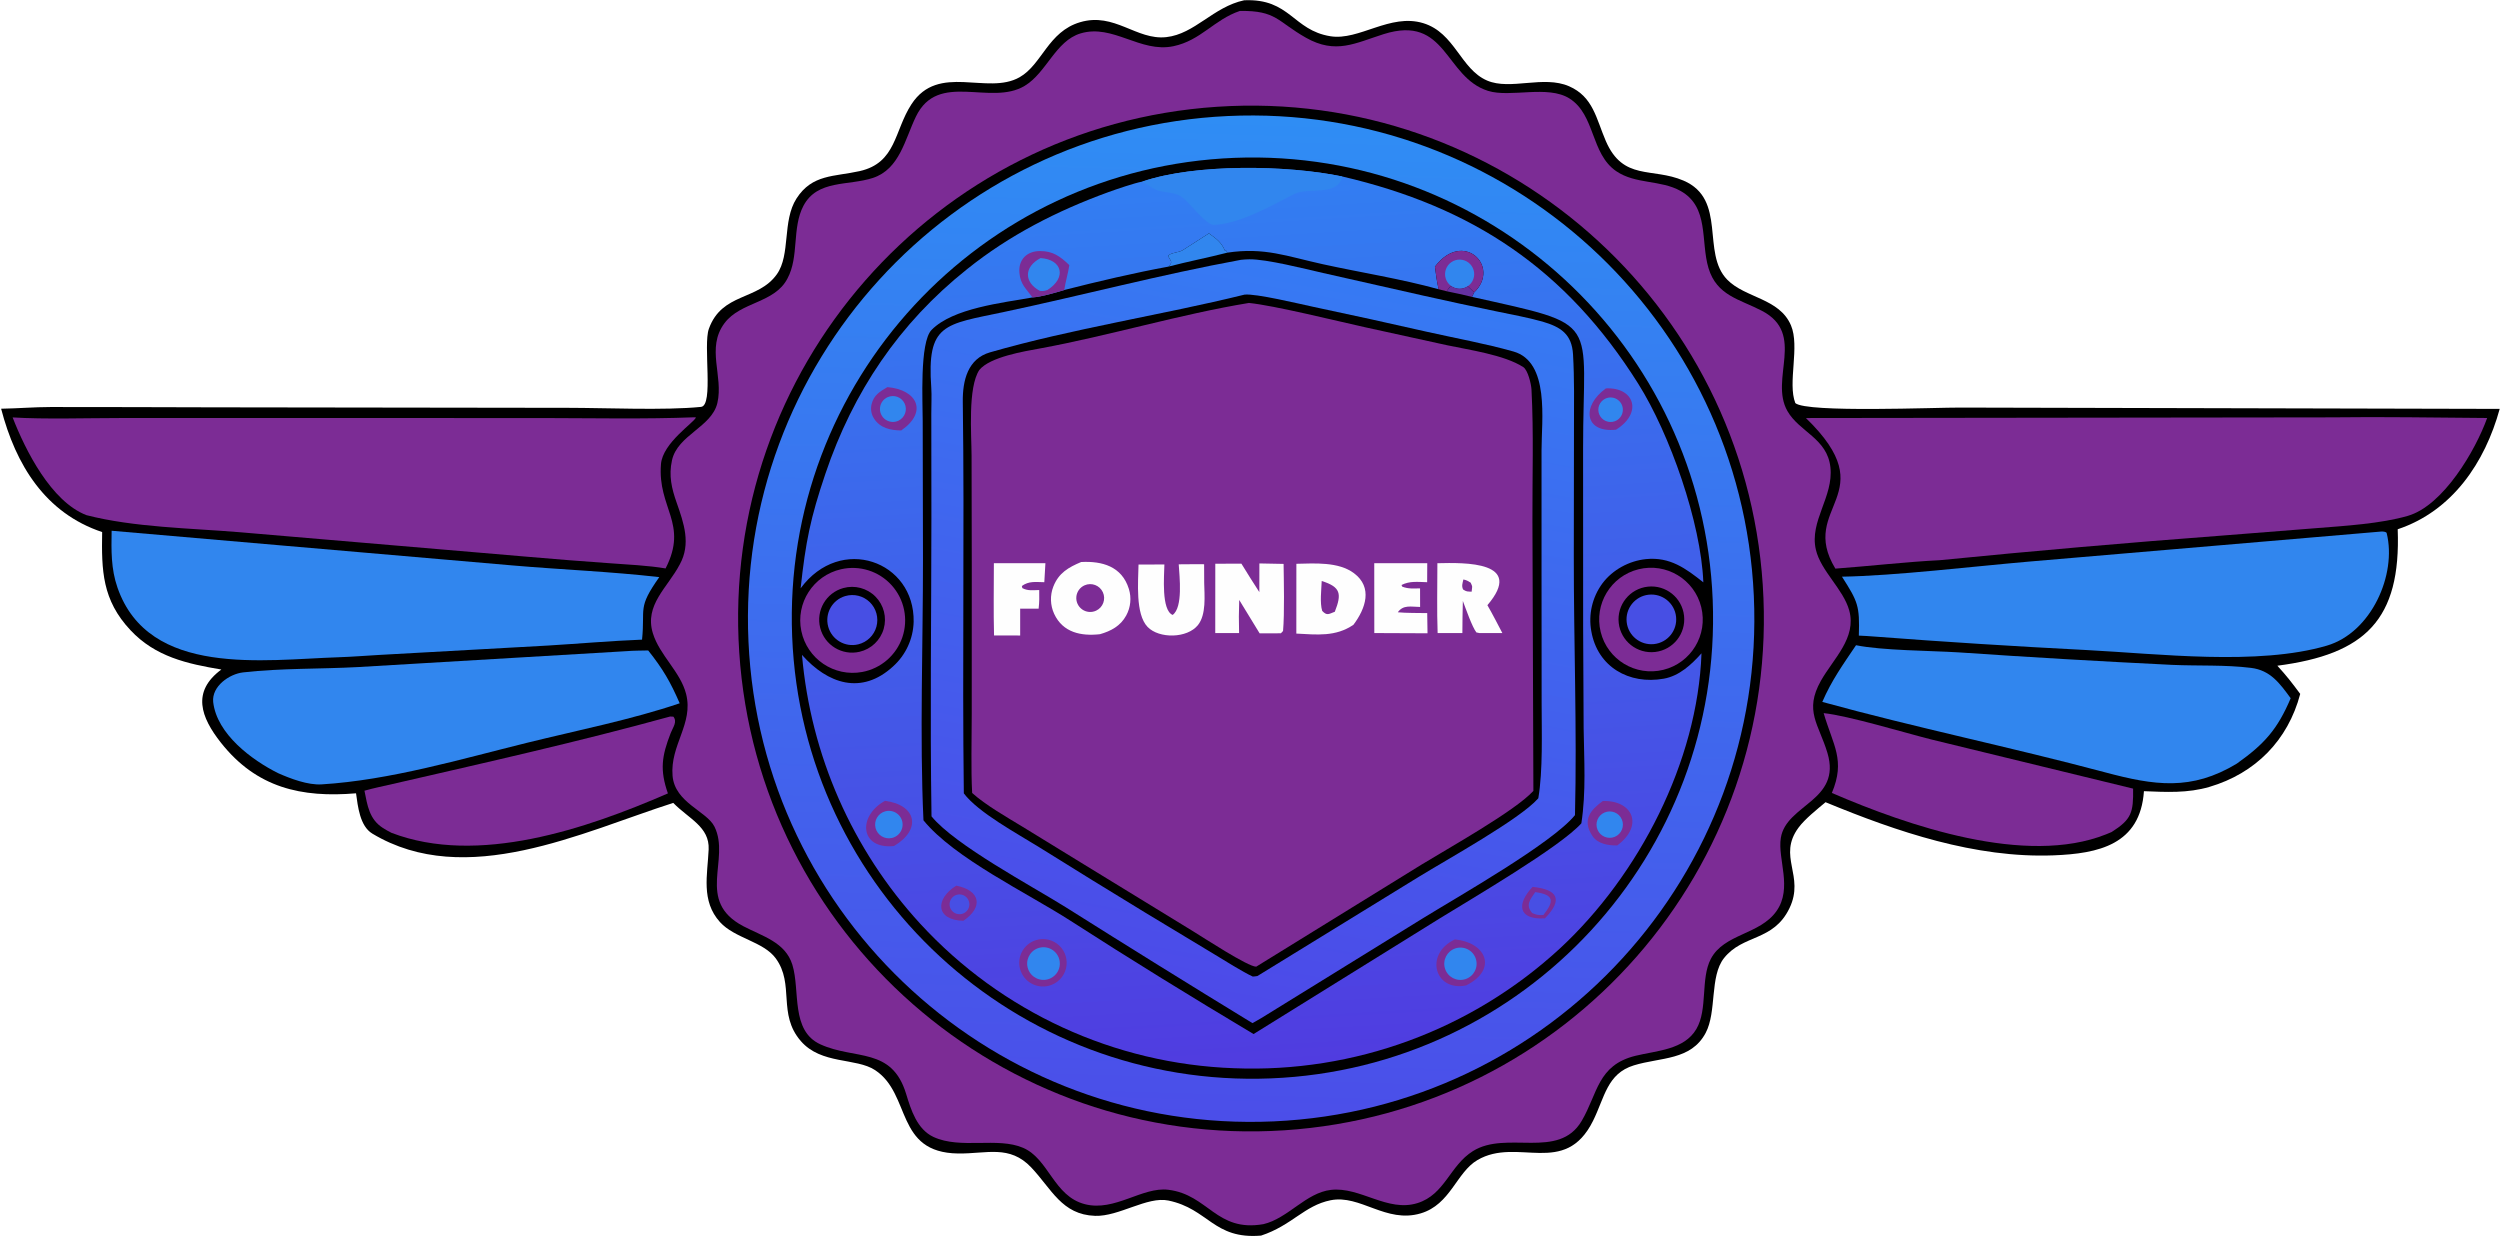
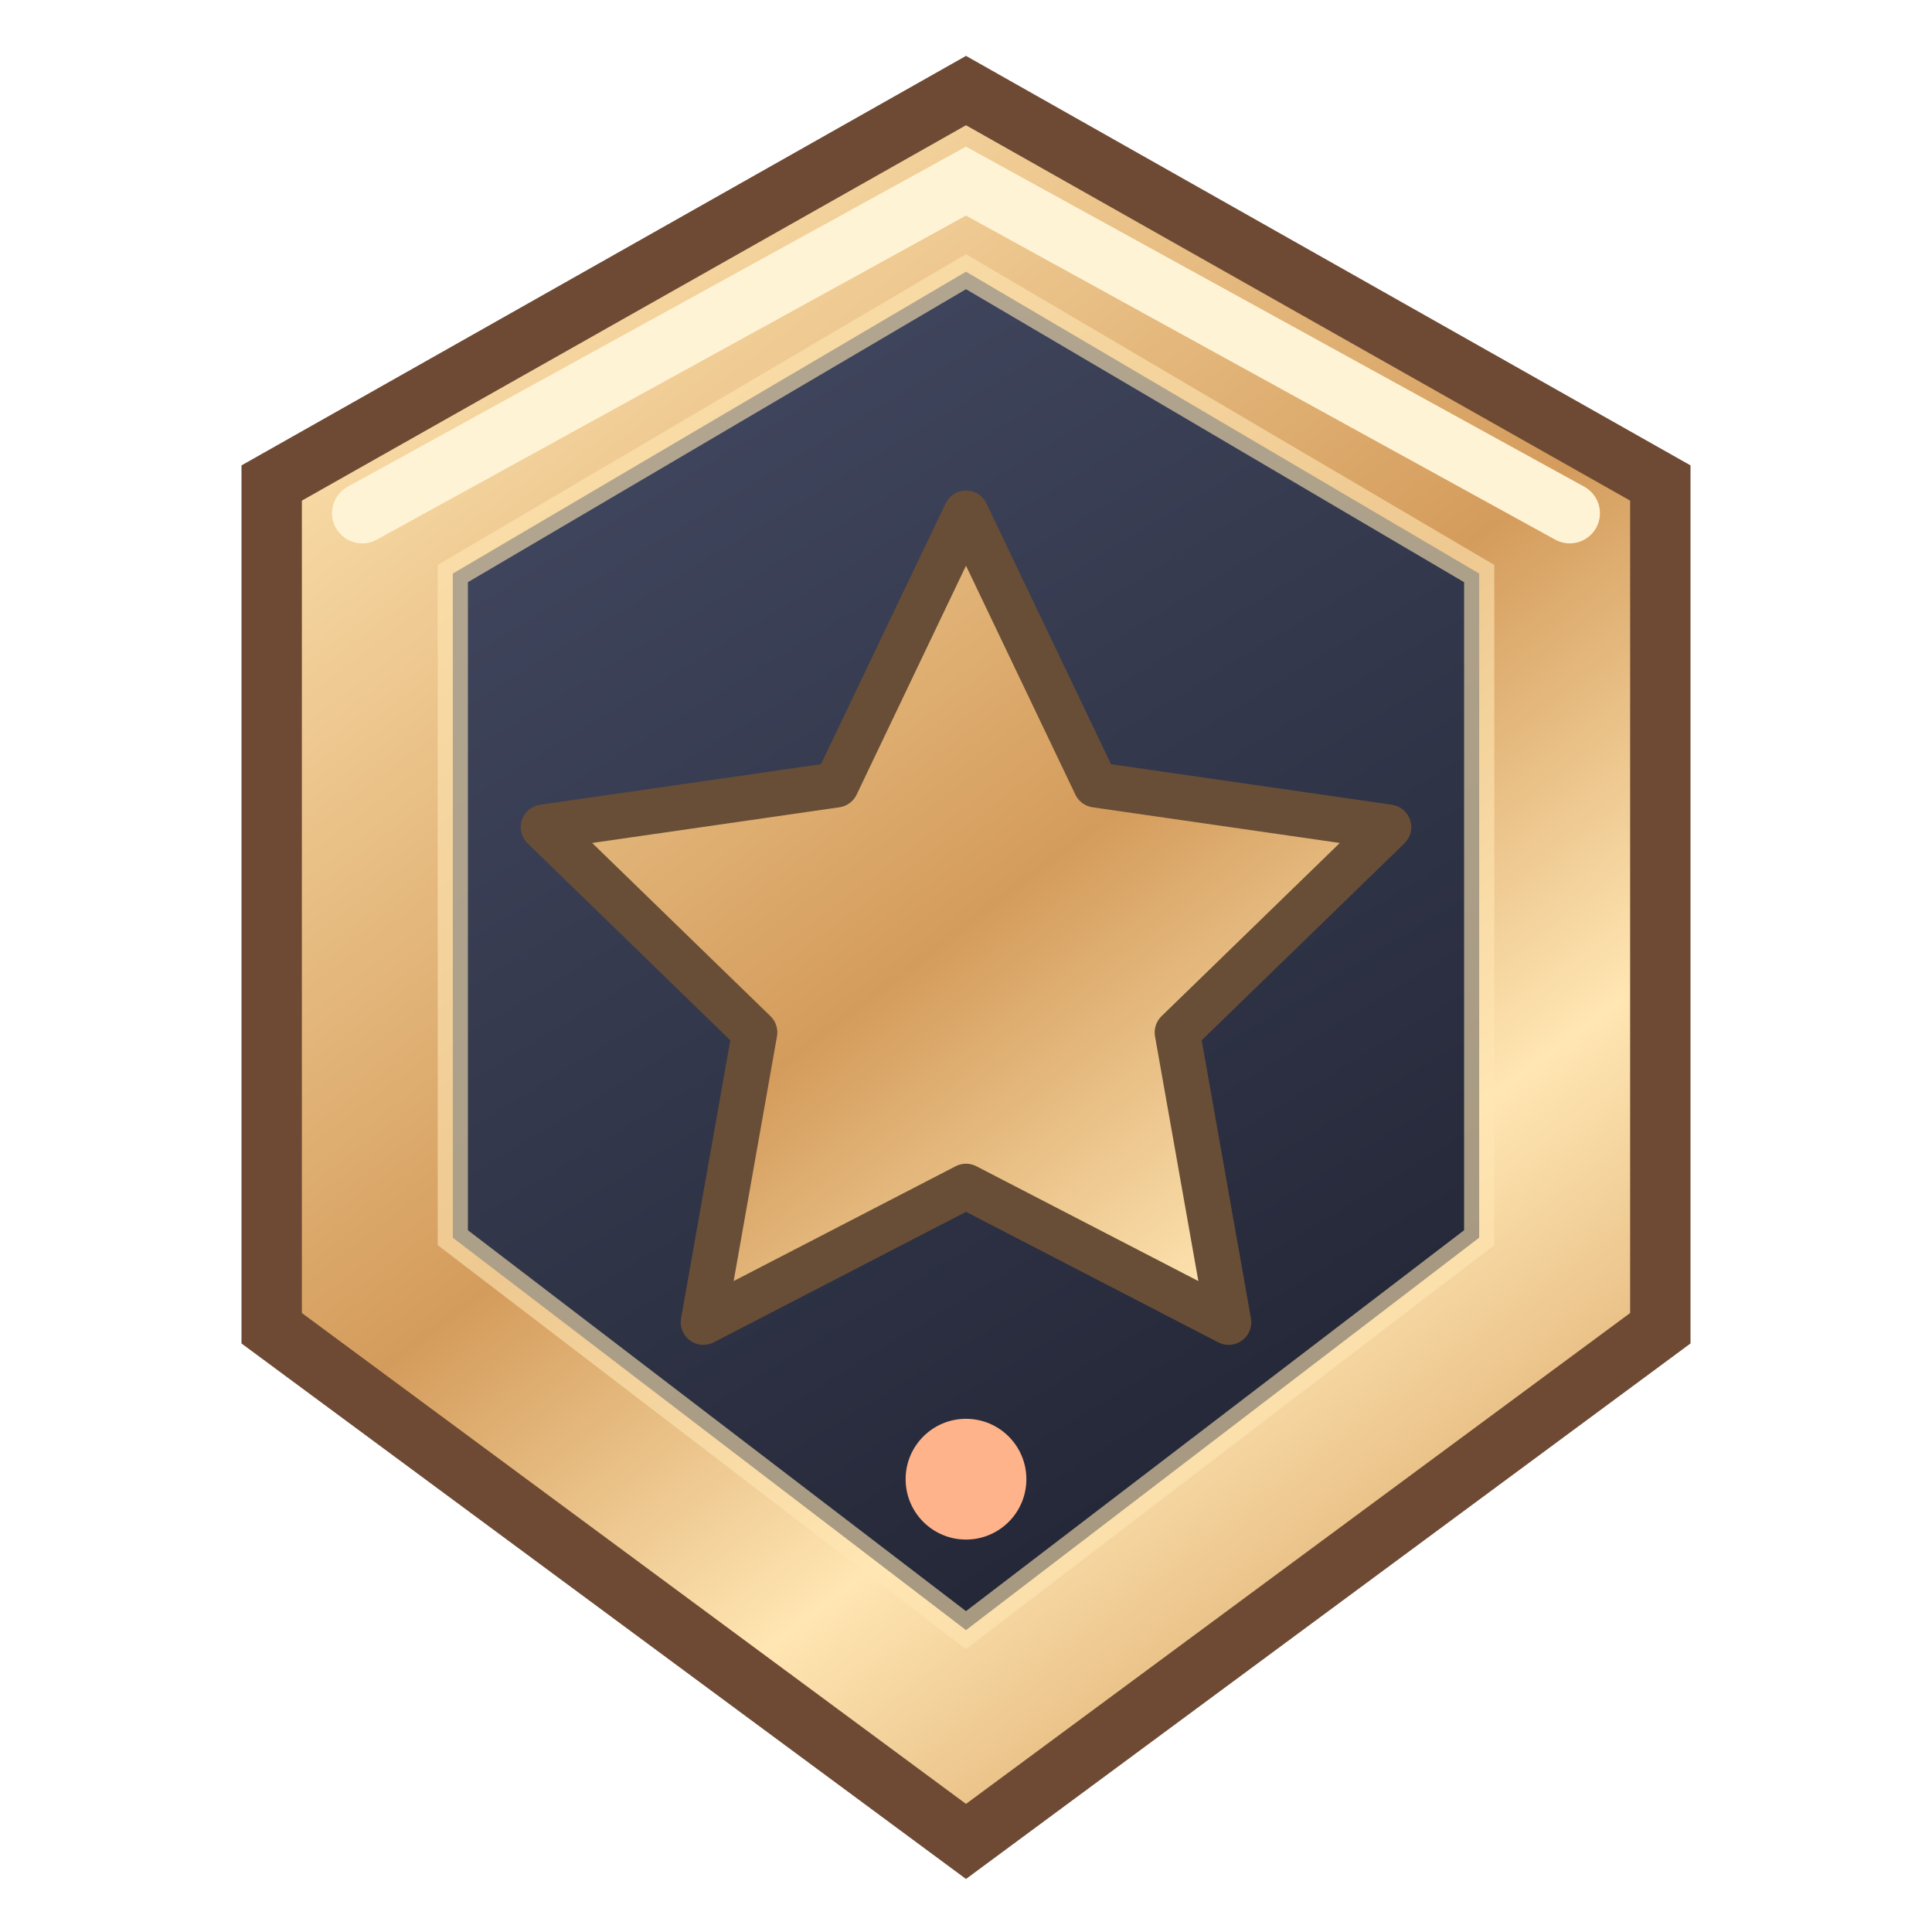
- <svg xmlns="http://www.w3.org/2000/svg" viewBox="47 282 930 460">
-   <path d="M509.828 282.101C526.961 281.352 527.899 293.243 541.941 295.488C552.576 297.189 564.123 286.854 576.441 290.614C588.244 294.217 590.312 307.723 600.209 311.968C608.884 315.689 621.169 309.925 630.699 314.088C639.693 318.016 640.786 326.163 644.348 334.418C650.814 349.405 661.568 344.18 673.236 349.171C689.58 356.163 679.771 376.082 689.547 386.053C696.271 392.911 708.92 392.913 713.236 403.025C716.611 410.934 711.918 424.447 714.857 431.945C718.98 435.629 767.949 433.541 776.287 433.616L976.889 434.107C971.385 454.124 959.221 472.113 938.946 478.884C940.209 512.557 926.892 525.388 894.173 529.649C897.667 533.471 899.598 535.978 902.683 540.136C898.12 557.412 885.994 569.681 868.935 574.713C860.812 577.11 852.87 576.653 844.545 576.32C843.186 596.237 827.611 599.558 810.869 600.192C781.783 601.293 752.679 591.407 726.104 580.421C722.934 583.091 718.472 586.616 716.08 589.842C708.075 600.643 718.523 607.76 712.676 619.863C706.667 632.303 695.401 629.474 688.321 638.426C682.954 645.211 685.698 658.366 681.5 666.26C676.028 676.55 664.716 675.265 654.804 678.311C644.821 681.379 643.968 690.196 639.605 698.966C629.097 720.088 611.505 704.792 596.599 713.549C588.764 718.151 586.607 730.087 575.493 733.379C562.589 737.202 553.02 726.279 541.986 728.495C532.205 730.459 527.585 737.877 516.121 741.644C498.421 743.121 496.596 731.687 481.614 728.594C473.794 726.98 463.22 734.598 454.377 734.296C441.978 733.871 438.224 724.309 430.614 716.284C422.533 707.761 414.091 711.235 403.435 711.099C379.854 710.797 386.123 689.043 372.533 680.088C365.443 675.415 352.509 678.08 344.889 669.258C336.172 659.167 342.662 648.206 335.595 638.53C330.983 632.214 320.293 631.069 314.828 625.011C307.708 617.119 310.2 607.46 310.618 597.978C310.989 589.562 303.229 586.592 297.448 580.678C263.513 591.533 220.28 612.981 185.525 592.114C180.849 589.306 180.134 581.964 179.445 577.111C159.131 578.814 142.47 575.101 129.197 558.3C121.705 548.816 118.202 539.296 129.343 531.062C116.597 528.932 104.818 526.322 95.56 516.458C84.978 505.183 84.754 494.194 85 479.929C63.811 472.852 52.845 454.918 47.419 434.043C53.544 433.946 59.656 433.421 65.881 433.411C85.618 433.378 105.362 433.498 125.1 433.524L258.535 433.712C272.092 433.716 294.265 434.727 307.78 433.363C312.566 432.88 308.498 410.458 310.697 404.32C315.547 390.781 328.994 393.879 335.987 384.031C341.175 376.726 337.932 364.183 343.309 355.825C349.152 346.743 357.306 347.78 366.771 345.659C380.488 342.585 379.611 330.648 386.068 320.77C396.156 305.335 414.284 317.586 426.304 310.722C434.685 305.936 436.859 293.793 448.8 290.259C461.624 286.463 469.743 297.036 480.852 295.814C491.491 294.644 498.298 284.573 509.828 282.101Z" />
-   <path fill="#7C2C95" d="M508.237 286.068C521.892 285.883 522.072 289.965 532.842 296.046C543.905 302.293 551.124 298.047 561.702 294.701C585.22 287.264 584.341 310.703 600.551 315.802C608.831 318.406 622.783 313.54 630.842 318.632C640.511 324.743 638.674 339.16 648.255 345.689C655.431 350.578 664.713 348.873 672.156 353.025C682.889 359.011 679.567 371.727 682.553 381.711C685.64 392.028 694.171 393.298 702.46 397.634C718.9 406.234 705.118 423.018 711.928 434.921C716.37 442.685 726.744 445.08 727.912 455.815C729.114 466.865 720.021 475.874 722.509 486.495C724.37 494.44 732.727 501.154 734.915 509.092C737.732 519.31 729.015 527.015 724.377 535.251C718.044 546.498 723.603 551.37 726.807 562.091C732.152 579.97 711.488 581.166 709.47 593.7C708.194 601.626 713.926 612.319 707.85 620.937C701.634 629.753 688.362 629.297 683.434 638.697C679.547 646.11 682.371 657.409 678.056 664.787C673.51 672.561 663.272 672.819 655.381 674.762C641.251 678.242 641.373 688.833 635.371 699.004C626.787 713.551 607.454 702.364 594.906 710.224C586.284 715.624 584.529 726.36 574.289 729.556C563.136 733.037 553.002 723.395 542.114 724.636C532.813 725.695 526.12 735.241 516.997 737.384C499.405 740.442 496.523 726.401 481.592 724.594C471.896 723.42 461.71 732.802 450.61 729.964C438.979 726.99 437.175 713.15 427.616 708.999C418.115 704.872 404.304 709.611 394.259 704.946C388.127 702.098 385.857 694.788 384.08 688.932C378.759 671.396 365.095 676.373 352.206 670.506C341.024 665.415 344.743 650.499 341.755 640.872C339.146 632.464 330.562 630.26 323.487 626.533C305.658 617.14 318.829 601.786 312.788 589.525C309.933 583.729 298.021 580.633 297.192 570.588C296.246 559.122 305.035 551.236 302.237 540.187C300.132 531.874 292.396 525.823 289.861 517.552C286.643 507.052 295.399 500.511 299.862 491.99C304.102 484.319 301.405 476.65 298.719 469.007C296.862 463.72 295.708 458.984 296.981 453.221C299.065 443.782 311.759 440.89 313.863 431.907C316.211 421.885 309.571 411.525 316.514 402.22C322.524 394.167 335.188 394.871 339.953 385.565C344.319 377.459 341.555 366.804 345.864 358.593C351.029 348.751 362.56 351.2 371.712 348.191C381.658 344.922 383.616 333.843 387.728 325.358C396.01 308.268 415.429 321.643 428.223 313.911C436.324 309.014 439.66 297.224 448.973 294.426C461.016 290.809 471.158 301.765 483.498 299.192C493.734 297.057 498.632 289.305 508.237 286.068Z" />
-   <path d="M499.743 321.719C604.929 314.742 695.838 394.394 702.747 499.584C709.656 604.774 629.946 695.632 524.751 702.474C419.652 709.309 328.894 629.687 321.992 524.592C315.089 419.497 394.652 328.689 499.743 321.719Z" />
+ <svg xmlns="http://www.w3.org/2000/svg" viewBox="0 0 64 64" fill="none">
  <defs>
-     <linearGradient id="gradient_0" gradientUnits="userSpaceOnUse" x1="506.587" y1="698.12" x2="517.549" y2="325.766">
-       <stop offset="0" stop-color="#4B4EE9" />
-       <stop offset="1" stop-color="#2F8DF4" />
+     <linearGradient id="metal" x1="12" y1="8" x2="50" y2="58" gradientUnits="userSpaceOnUse">
+       <stop stop-color="#ffe6b3" />
+       <stop offset=".48" stop-color="#d49c5c" />
+       <stop offset=".72" stop-color="#ffe6b3" />
+       <stop offset="1" stop-color="#d49c5c" />
+     </linearGradient>
+     <linearGradient id="enamel" x1="20" y1="12" x2="45" y2="53" gradientUnits="userSpaceOnUse">
+       <stop stop-color="#41475f" />
+       <stop offset="1" stop-color="#202332" />
    </linearGradient>
  </defs>
-   <path fill="url(#gradient_0)" d="M503.752 325.164C607.091 320.371 694.724 400.309 699.422 503.652C704.119 606.995 624.099 694.554 520.752 699.156C417.54 703.751 330.121 623.859 325.43 520.652C320.738 417.445 400.549 329.951 503.752 325.164Z" />
-   <path d="M506.234 340.719C600.763 337.037 680.393 410.656 684.125 505.184C687.857 599.712 614.279 679.38 519.753 683.162C425.157 686.946 345.416 613.302 341.682 518.704C337.947 424.105 411.633 344.404 506.234 340.719Z" />
-   <defs>
-     <linearGradient id="gradient_1" gradientUnits="userSpaceOnUse" x1="522.82" y1="678.072" x2="502.813" y2="348.132">
-       <stop offset="0" stop-color="#503CE0" />
-       <stop offset="1" stop-color="#327EF2" />
-     </linearGradient>
-   </defs>
-   <path fill="url(#gradient_1)" d="M471.903 349.562C491.642 342.804 525.813 343.392 546.301 347.646C594.784 358.931 629.605 382.082 656.422 424.745C668.219 443.513 679.78 476.488 680.64 498.633C674.162 493.497 668.257 489.082 659.305 489.989C653.053 490.623 646.906 493.942 643.117 498.996C639.333 504.109 637.831 510.559 638.966 516.817C641.276 530.098 653.006 536.785 665.958 534.464C671.706 533.434 676.189 529.256 679.959 525.026C678.523 565.254 656.749 607.449 627.451 634.682C594.529 665.098 550.866 681.179 506.08 679.38C461.541 677.799 419.493 658.442 389.33 625.634C364.038 598.061 348.571 562.9 345.339 525.624C354.871 536.365 367.471 540.7 379.227 529.902C383.947 525.651 386.713 519.648 386.879 513.298C387.282 490.708 359.695 480.691 344.833 500.857C346.725 483.405 348.468 474.762 354.043 458.247C364.324 427.788 381.488 402.253 406.707 382.165C422.546 369.428 440.313 360.399 459.392 353.445C462.034 352.482 469.197 350.025 471.903 349.562Z" />
-   <path fill="#3186EE" d="M471.903 349.562C491.642 342.804 525.813 343.392 546.301 347.646C544.677 355.215 533.615 351.599 528.701 354.058C520.347 358.237 508.492 365.293 498.517 365.641C495.516 365.745 489.032 356.584 486.309 355.044C483.952 353.443 479.049 353.656 476.797 352.479C475.952 352.037 472.783 350.115 471.903 349.562Z" />
-   <path d="M496.715 368.816C499.574 370.907 501.267 371.997 502.691 375.268L503.233 375.291L503.552 375.994C517.361 373.901 525.753 377.358 539.068 380.284C553.359 383.424 568.08 385.704 582.187 389.604C581.484 386.779 581.179 384.086 580.798 381.211C591.203 367.309 605.426 381.139 595.396 390.764L594.579 392.441C643.365 403.362 635.867 399.703 635.908 448.851L635.928 515.571L636.114 553.014C636.281 564.878 637.063 576.456 635.268 588.268C627.44 597.056 594.334 616.391 582.593 623.644L513.323 666.666C490.515 653.049 467.514 638.899 445.188 624.503C429.422 614.336 401.965 601.266 390.532 587.152C389.087 556.124 390.384 521.27 390.349 489.984L390.247 438.658C390.277 432.065 389.018 409.349 393.543 404.731C401.49 396.623 419.909 394.649 431.086 392.652C434.508 392.409 439.628 390.866 442.904 389.885C454.84 386.826 469.603 383.364 481.623 381.192C482.679 380.086 482.809 380.031 482.557 378.682L482.572 379.043L481.509 377.231C482.388 375.956 485.453 376.013 486.959 375.074C490.195 373.06 493.491 370.846 496.715 368.816Z" />
-   <path fill="#7C2C95" d="M580.798 381.211C591.203 367.309 605.426 381.139 595.396 390.764L593.015 388.477C591.083 389.783 588.532 389.706 586.682 388.286L585.136 390.345L582.187 389.604C581.484 386.779 581.179 384.086 580.798 381.211Z" />
-   <path fill="#3186EE" d="M586.682 388.286C584.816 386.855 584.087 384.383 584.876 382.168C585.666 379.953 587.794 378.499 590.144 378.57C592.495 378.641 594.532 380.22 595.186 382.479C595.841 384.737 594.964 387.16 593.015 388.477C591.083 389.783 588.532 389.706 586.682 388.286Z" />
-   <path fill="#3186EE" d="M496.715 368.816C499.574 370.907 501.267 371.997 502.691 375.268L503.233 375.291L503.552 375.994C496.322 377.85 488.795 379.313 481.623 381.192C482.679 380.086 482.809 380.031 482.557 378.682L482.572 379.043L481.509 377.231C482.388 375.956 485.453 376.013 486.959 375.074C490.195 373.06 493.491 370.846 496.715 368.816Z" />
-   <path fill="#6530A0" d="M586.682 388.286C588.532 389.706 591.083 389.783 593.015 388.477L595.396 390.764L594.579 392.441C591.446 391.677 588.298 390.978 585.136 390.345L586.682 388.286Z" />
-   <defs>
-     <linearGradient id="gradient_2" gradientUnits="userSpaceOnUse" x1="483.461" y1="655.565" x2="534.531" y2="382.72">
-       <stop offset="0" stop-color="#4D49E8" />
-       <stop offset="1" stop-color="#367AF3" />
-     </linearGradient>
-   </defs>
-   <path fill="url(#gradient_2)" d="M508.645 378.65C509.67 378.54 510.7 378.475 511.731 378.455C518.182 378.376 532.215 381.967 539.232 383.564L576.547 391.993C585.552 394.014 594.574 395.956 603.613 397.82C609.347 399.012 615.171 400.061 620.782 401.632C627.626 403.639 631.735 406.275 632.169 413.869C632.692 423.046 632.53 432.066 632.519 441.214L632.454 488.625C632.416 520.833 633.668 553.208 632.893 585.229C624.446 595.672 589.413 615.509 576.022 623.775L516.229 660.716L512.909 662.604C489.637 648.39 466.469 634.008 443.406 619.458C430.516 611.405 402.283 596.393 393.523 585.686C392.95 548.453 393.463 511.908 393.483 474.708L393.447 435.83C393.442 433.051 393.628 428.949 393.439 426.293C391.727 402.293 398.267 402.763 420.449 398.06C449.466 391.907 478.922 384.113 508.645 378.65Z" />
-   <path d="M509.947 391.607C514.093 391.108 530.339 395.038 535.481 396.127C549.674 399.125 563.843 402.237 577.986 405.464C588.551 407.833 599.64 409.825 609.999 412.76C623.577 416.608 620.449 438.341 620.452 449.443L620.451 492.269L620.488 543.638C620.492 554.323 621.001 568.697 619.252 578.948C619.204 579.001 619.156 579.053 619.109 579.107C612.39 586.728 585.323 601.71 574.863 608.135L514.749 645.084C514.505 645.162 513.351 645.254 513.049 645.285C509.314 643.587 502.486 639.256 498.675 636.966L472.962 621.451C459.789 613.44 446.666 605.348 433.593 597.175C425.389 592.068 410.93 584.285 405.542 577.131C404.926 528.574 405.82 480.05 405.16 431.516C405.051 423.442 407.067 415.442 415.28 413.073C445.899 404.245 479.127 399.207 509.947 391.607Z" />
-   <path fill="#7C2C95" d="M511.604 394.695C521.042 395.634 544.416 401.446 554.771 403.727L585.306 410.424C593.238 412.122 606.558 413.973 613.656 418.556C615.367 419.661 616.604 424.81 616.716 426.942C617.559 443.117 617.007 459.432 617.065 475.66L617.421 576.216C610.581 583.71 585.481 597.695 575.751 603.668L514.31 641.603C511.279 641.681 494.378 630.591 490.762 628.391L449.337 603.019L427.444 589.584C421.591 586.026 413.633 581.487 408.642 576.988C408.163 568.3 408.487 556.422 408.485 547.48L408.501 493.292L408.424 451.552C408.401 443.553 406.98 426.187 411.307 419.631C415.258 414.764 428.07 412.687 433.868 411.624C459.542 406.914 486 398.903 511.604 394.695Z" />
-   <path fill="#FEFEFE" d="M449.199 491.07C456.985 490.656 464.346 492.692 466.932 501.062C467.963 504.36 467.609 507.936 465.952 510.968C463.818 514.879 460.277 516.757 456.178 517.923C449.228 518.704 442.401 517.358 439.152 510.358C437.68 507.166 437.564 503.513 438.829 500.233C440.825 495.115 444.516 493.037 449.199 491.07Z" />
-   <path fill="#7C2C95" d="M450.46 499.737C453.055 498.589 456.091 499.741 457.27 502.322C458.449 504.903 457.332 507.952 454.765 509.161C453.078 509.956 451.093 509.783 449.569 508.707C448.046 507.631 447.218 505.819 447.402 503.962C447.587 502.106 448.755 500.492 450.46 499.737Z" />
-   <path fill="#FEFEFE" d="M529.25 491.732C536.038 491.583 544.917 490.923 550.667 495.225C557.728 500.508 555.046 508.33 550.489 514.411C543.832 518.958 536.921 518.082 529.234 517.696L529.25 491.732Z" />
-   <path fill="#7C2C95" d="M538.679 498.13C545.79 500.373 546.166 502.905 543.551 509.568C541.219 510.465 540.63 511.12 538.861 509.256C537.944 506.321 538.544 501.456 538.679 498.13Z" />
-   <path fill="#FEFEFE" d="M515.491 491.598L524.497 491.774C524.572 497.821 524.88 510.066 524.297 516.733C524.03 517.017 523.763 517.301 523.495 517.584L515.583 517.61C513.026 513.484 510.496 509.341 507.991 505.183C507.829 509.533 507.82 513.151 507.941 517.503L499.075 517.5L499.091 491.703L508.807 491.686C510.982 495.243 513.204 498.771 515.474 502.268L515.491 491.598Z" />
-   <path fill="#FEFEFE" d="M581.706 491.517C591.919 491.278 614.284 490.766 600.313 507.133C602.246 510.47 604.074 514.074 605.876 517.501L597.375 517.509L596.217 517.265C594.609 515.193 592.23 508.289 591.179 505.554C591.041 509.455 591.055 513.582 591.002 517.504L581.799 517.503C581.486 509.3 581.709 499.815 581.706 491.517Z" />
-   <path fill="#7C2C95" d="M591.377 497.563C592.748 497.876 592.837 498.02 594.076 498.739C594.898 500.501 594.652 499.923 594.449 502.107C592.868 502.024 592.58 502.16 591.263 501.284C590.651 499.929 591.048 499.046 591.377 497.563Z" />
-   <path fill="#FEFEFE" d="M485.486 491.925C488.59 491.864 491.815 491.902 494.931 491.895L494.96 498.875C495.069 503.608 495.76 510.604 492.65 514.509C488.676 519.5 478.199 519.675 473.901 515.213C469.316 510.454 470.413 498.383 470.532 492.005L480.153 491.987C480.075 496.265 478.961 508.943 483.215 510.759C487.13 507.973 485.77 496.486 485.486 491.925Z" />
-   <path fill="#FEFEFE" d="M558.223 491.503L577.938 491.5L577.9 498.579C574.364 498.5 571.479 498.054 568.357 499.611L568.637 500.234C570.95 501.128 572.764 500.897 575.263 500.877L575.279 507.788C571.839 507.74 569.043 506.894 566.984 509.764C569.837 510.07 574.892 510.019 577.922 510.073L578.035 517.582L558.242 517.498L558.223 491.503Z" />
-   <path fill="#FEFEFE" d="M416.72 491.508L435.892 491.498L435.486 498.578C432.203 498.536 429.775 498.074 427.125 499.989L427.314 500.776C429.357 501.861 431.209 501.541 433.591 501.492C433.623 504.054 433.671 505.854 433.368 508.43L426.504 508.411L426.502 518.408L416.785 518.392C416.547 509.676 416.72 500.275 416.72 491.508Z" />
-   <path fill="#7C2C95" d="M431.086 392.652C428.701 389.323 426.616 387.888 426.22 383.517C425.775 378.618 428.97 375.407 433.845 375.386C438.668 375.365 441.426 377.377 444.793 380.629C444.324 383.764 443.388 386.621 442.904 389.885C439.628 390.866 434.508 392.409 431.086 392.652Z" />
-   <path fill="#3186EE" d="M434.091 378.006C442.126 378.527 443.958 385.26 436.609 389.897C435.197 390.287 435.271 390.303 433.82 390.201C427.908 387.034 427.839 381.27 434.091 378.006Z" />
-   <path fill="#7C2C95" d="M432.336 631.741C435.386 630.783 438.716 631.549 441.04 633.744C443.365 635.94 444.319 639.221 443.536 642.32C442.752 645.42 440.353 647.853 437.265 648.68C432.629 649.922 427.851 647.231 426.51 642.623C425.17 638.015 427.758 633.18 432.336 631.741Z" />
-   <path fill="#3186EE" d="M432.964 634.787C435.002 633.988 437.313 634.347 439.012 635.727C440.712 637.107 441.538 639.294 441.175 641.453C440.812 643.612 439.316 645.408 437.258 646.156C434.132 647.293 430.672 645.704 429.497 642.592C428.321 639.48 429.867 636.001 432.964 634.787Z" />
-   <path fill="#7C2C95" d="M588.208 631.473C599.565 632.476 604.466 642.472 592.426 648.57C580.684 650.978 576.74 636.877 588.208 631.473Z" />
-   <path fill="#3186EE" d="M588.435 634.792C591.607 633.77 595.006 635.522 596.013 638.699C597.021 641.876 595.252 645.266 592.071 646.258C588.911 647.243 585.548 645.49 584.548 642.334C583.547 639.179 585.285 635.808 588.435 634.792Z" />
-   <path fill="#7C2C95" d="M376.218 579.902C387.99 581.44 389.91 590.606 379.554 596.725C366.91 598.026 365.905 585.601 376.218 579.902Z" />
-   <path fill="#3186EE" d="M376.333 583.806C378.114 583.328 380.015 583.847 381.307 585.164C382.598 586.48 383.081 588.391 382.569 590.163C382.057 591.934 380.63 593.293 378.835 593.718C376.117 594.361 373.385 592.703 372.702 589.995C372.018 587.286 373.635 584.531 376.333 583.806Z" />
-   <path fill="#7C2C95" d="M643.238 579.98C654.283 579.617 658.673 589.042 648.605 596.509C645.253 596.562 641.321 595.9 639.382 592.984C635.4 586.996 638.751 583.259 643.238 579.98Z" />
-   <path fill="#3186EE" d="M643.864 584.261C646.362 583.18 649.262 584.339 650.328 586.843C651.394 589.347 650.219 592.241 647.708 593.292C645.219 594.334 642.354 593.171 641.297 590.687C640.24 588.204 641.387 585.333 643.864 584.261Z" />
-   <path fill="#7C2C95" d="M377.119 426.006C388.225 426.967 392.277 435.243 382.254 442.129C378.292 442.078 374.473 441.301 372.139 437.719C371.108 436.133 370.78 434.19 371.235 432.353C372.068 428.945 374.333 427.647 377.119 426.006Z" />
-   <path fill="#3186EE" d="M377.182 429.757C379.585 428.675 382.412 429.726 383.524 432.116C384.637 434.506 383.621 437.346 381.245 438.488C379.681 439.239 377.835 439.092 376.41 438.102C374.986 437.112 374.204 435.432 374.364 433.704C374.523 431.977 375.6 430.469 377.182 429.757Z" />
-   <path fill="#7C2C95" d="M644.398 426.482C654.845 425.968 658.29 435.477 648.164 441.846C636.341 443.117 635.273 433.012 644.398 426.482Z" />
-   <path fill="#3186EE" d="M644.204 430.291C645.718 429.58 647.5 429.755 648.848 430.747C650.195 431.738 650.892 433.388 650.663 435.045C650.434 436.702 649.316 438.101 647.75 438.691C645.458 439.554 642.893 438.452 641.94 436.196C640.987 433.939 641.987 431.333 644.204 430.291Z" />
-   <path fill="#7C2C95" d="M402.741 611.455C411.716 613.259 412.91 619.407 405.368 624.532C395.142 624.314 394.65 616.507 402.741 611.455Z" />
-   <path fill="#474FE4" d="M403.466 614.751C404.787 614.586 406.095 615.147 406.886 616.218C407.677 617.289 407.828 618.704 407.282 619.918C406.735 621.132 405.576 621.957 404.25 622.075C402.248 622.254 400.473 620.796 400.26 618.798C400.046 616.8 401.472 615 403.466 614.751Z" />
-   <path fill="#7C2C95" d="M617.143 611.913C626.45 612.898 628.603 616.588 621.698 623.634C611.806 624.229 610.99 618.38 617.143 611.913Z" />
-   <path fill="#474FE4" d="M618.119 613.859C625.289 614.861 625.141 617.278 621.141 622.39C619.009 622.418 618.91 622.443 616.974 621.653C614.409 618.677 616.188 616.673 618.119 613.859Z" />
-   <path fill="#7C2C95" d="M359.868 493.757C366.76 492.187 373.962 494.466 378.695 499.715C383.429 504.964 384.954 512.363 382.683 519.056C380.412 525.749 374.699 530.691 367.749 531.976C357.304 533.906 347.234 527.129 345.089 516.726C342.944 506.324 349.512 496.116 359.868 493.757Z" />
-   <path d="M360.703 500.756C364.975 499.571 369.555 500.789 372.673 503.941C375.791 507.092 376.961 511.684 375.731 515.943C374.501 520.203 371.064 523.464 366.745 524.467C360.26 525.975 353.76 522.021 352.116 515.57C350.472 509.118 354.288 502.536 360.703 500.756Z" />
-   <path fill="#474FE4" d="M361.405 503.744C364.644 502.779 368.151 503.646 370.567 506.009C372.983 508.373 373.927 511.86 373.033 515.12C372.14 518.379 369.548 520.897 366.265 521.698C361.362 522.892 356.401 519.961 355.082 515.09C353.764 510.219 356.569 505.185 361.405 503.744Z" />
-   <path fill="#7C2C95" d="M656.545 493.764C666.879 491.215 677.322 497.529 679.866 507.865C682.409 518.2 676.09 528.64 665.753 531.179C655.424 533.715 644.993 527.401 642.451 517.073C639.909 506.745 646.218 496.311 656.545 493.764Z" />
-   <path d="M660.031 500.233C666.715 499.526 672.716 504.349 673.464 511.029C674.213 517.709 669.427 523.74 662.752 524.53C656.018 525.327 649.922 520.49 649.167 513.75C648.412 507.011 653.287 500.945 660.031 500.233Z" />
-   <path fill="#474FE4" d="M660.253 503.233C665.345 502.647 669.941 506.316 670.496 511.411C671.051 516.506 667.354 521.08 662.256 521.604C657.201 522.124 652.675 518.465 652.124 513.414C651.573 508.362 655.205 503.814 660.253 503.233Z" />
-   <path fill="#7C2C95" d="M914.16 437.257C933.564 436.997 952.816 437.359 972.222 437.494C967.9 449.539 955.932 470.055 942.708 473.902C932.702 476.813 919.256 477.63 908.752 478.463L873.847 481.217C838.737 483.858 803.659 486.916 768.621 490.39C756.787 490.959 741.931 492.633 729.755 493.528C715.679 470.313 748.396 466.219 718.799 437.51L914.16 437.257Z" />
-   <path fill="#7C2C95" d="M305.201 437.233L305.9 437.275C305.292 439.14 293.528 446.708 292.882 454.64C291.54 471.109 303.181 476.68 294.597 493.462C288.507 492.391 279.892 491.961 273.624 491.509C263.826 490.823 254.034 490.053 244.249 489.198L136 479.973C117.672 478.465 96.856 478.186 79.166 473.643C66.028 468.585 56.464 449.548 51.694 437.281C63.512 438.008 79.331 437.512 91.382 437.508L162.693 437.5L249.303 437.513C267.435 437.541 287.157 437.947 305.201 437.233Z" />
-   <path fill="#3186EE" d="M88.524 479.441L237.396 492.318C255.631 493.902 274.167 494.616 292.255 496.689C284.03 508.326 287.05 508.019 285.843 519.944C274.19 520.406 262.477 521.44 250.822 522.145L188.056 525.636C183.064 525.915 178.032 526.333 172.944 526.499C145.166 527.401 102.371 534.01 90.719 500.637C88.238 493.53 88.415 486.712 88.524 479.441Z" />
-   <path fill="#3186EE" d="M932.796 479.734C933.217 479.671 934.738 479.769 934.843 480.318C938.676 495.721 929.159 517.307 912.591 522.179C886.967 529.714 849.958 525.191 823.125 523.813C796.729 522.458 770.351 520.797 744.379 518.807C742.567 518.623 740.337 518.555 738.484 518.446C738.841 507.324 738.143 505.824 732.212 496.525C751.9 496.203 781.274 492.678 801.704 490.92L932.796 479.734Z" />
-   <path fill="#3186EE" d="M737.441 522.023C747.166 524.007 764.995 524.031 775.544 524.681C802.024 526.491 828.521 528.042 855.031 529.333C864.771 529.766 874.686 529.255 884.384 530.452C891.619 531.346 895.051 536.185 899.137 541.744C894.198 553.355 889.385 558.747 879.12 566.048C862.18 576.311 848.428 574.208 830.022 569.289C795.157 559.969 759.681 552.691 724.894 543.112C728.348 535.11 732.608 529.198 737.441 522.023Z" />
-   <path fill="#3186EE" d="M280.328 524.214C282.229 524.024 286.09 524.022 288.128 523.966C293.652 530.928 296.339 535.563 299.847 543.62C282.238 549.613 261.514 553.762 243.121 558.302C218.488 564.381 192.041 572.238 166.64 573.789C161.491 574.103 155.068 571.66 150.445 569.611C140.652 564.723 127.654 555.064 126.306 543.161C125.709 537.293 132.323 532.711 137.437 532.13C151.49 530.531 166.082 530.91 180.223 530.149L280.328 524.214Z" />
-   <path fill="#7C2C95" d="M725.399 547.278C734.574 548.232 755.506 554.581 765.441 557.08L840.515 575.37C840.646 584.249 839.954 586.81 832.502 591.524C831.817 591.819 831.128 592.106 830.435 592.383C800.622 604.272 756.769 589.205 728.45 576.976C733.603 564.732 728.902 559.308 725.399 547.278Z" />
-   <path fill="#7C2C95" d="M296.29 548.545L297.504 548.597C299.04 550.56 297.346 552.53 296.497 554.709C293.155 563.285 292.411 568.414 295.461 577.145C265.196 590.303 224.749 604.127 192.616 591.806C191.538 591.265 190.488 590.67 189.469 590.025C184.333 586.732 183.687 581.636 182.573 576.143C185.934 575.187 189.599 574.438 193.03 573.649C227.606 565.695 262.078 557.968 296.29 548.545Z" />
+   <path d="M32 3 55 16v28L32 61 9 44V16Z" fill="url(#metal)" stroke="#6e4a34" stroke-width="2" />
+   <path d="m32 9 17 10v22L32 54 15 41V19Z" fill="url(#enamel)" stroke="#ffe6b3" stroke-opacity=".6" />
+   <path d="m32 17 4.3 9 9.7 1.4-7 6.8 1.7 9.6-8.7-4.5-8.7 4.5 1.7-9.6-7-6.8 9.7-1.4Z" fill="url(#metal)" stroke="#684e36" stroke-width="1.5" stroke-linejoin="round" />
+   <path d="m12 17 20-11 20 11" stroke="#fff3d6" stroke-width="2" stroke-linecap="round" />
+   <circle cx="32" cy="49" r="2" fill="#ffb38a" />
</svg>
